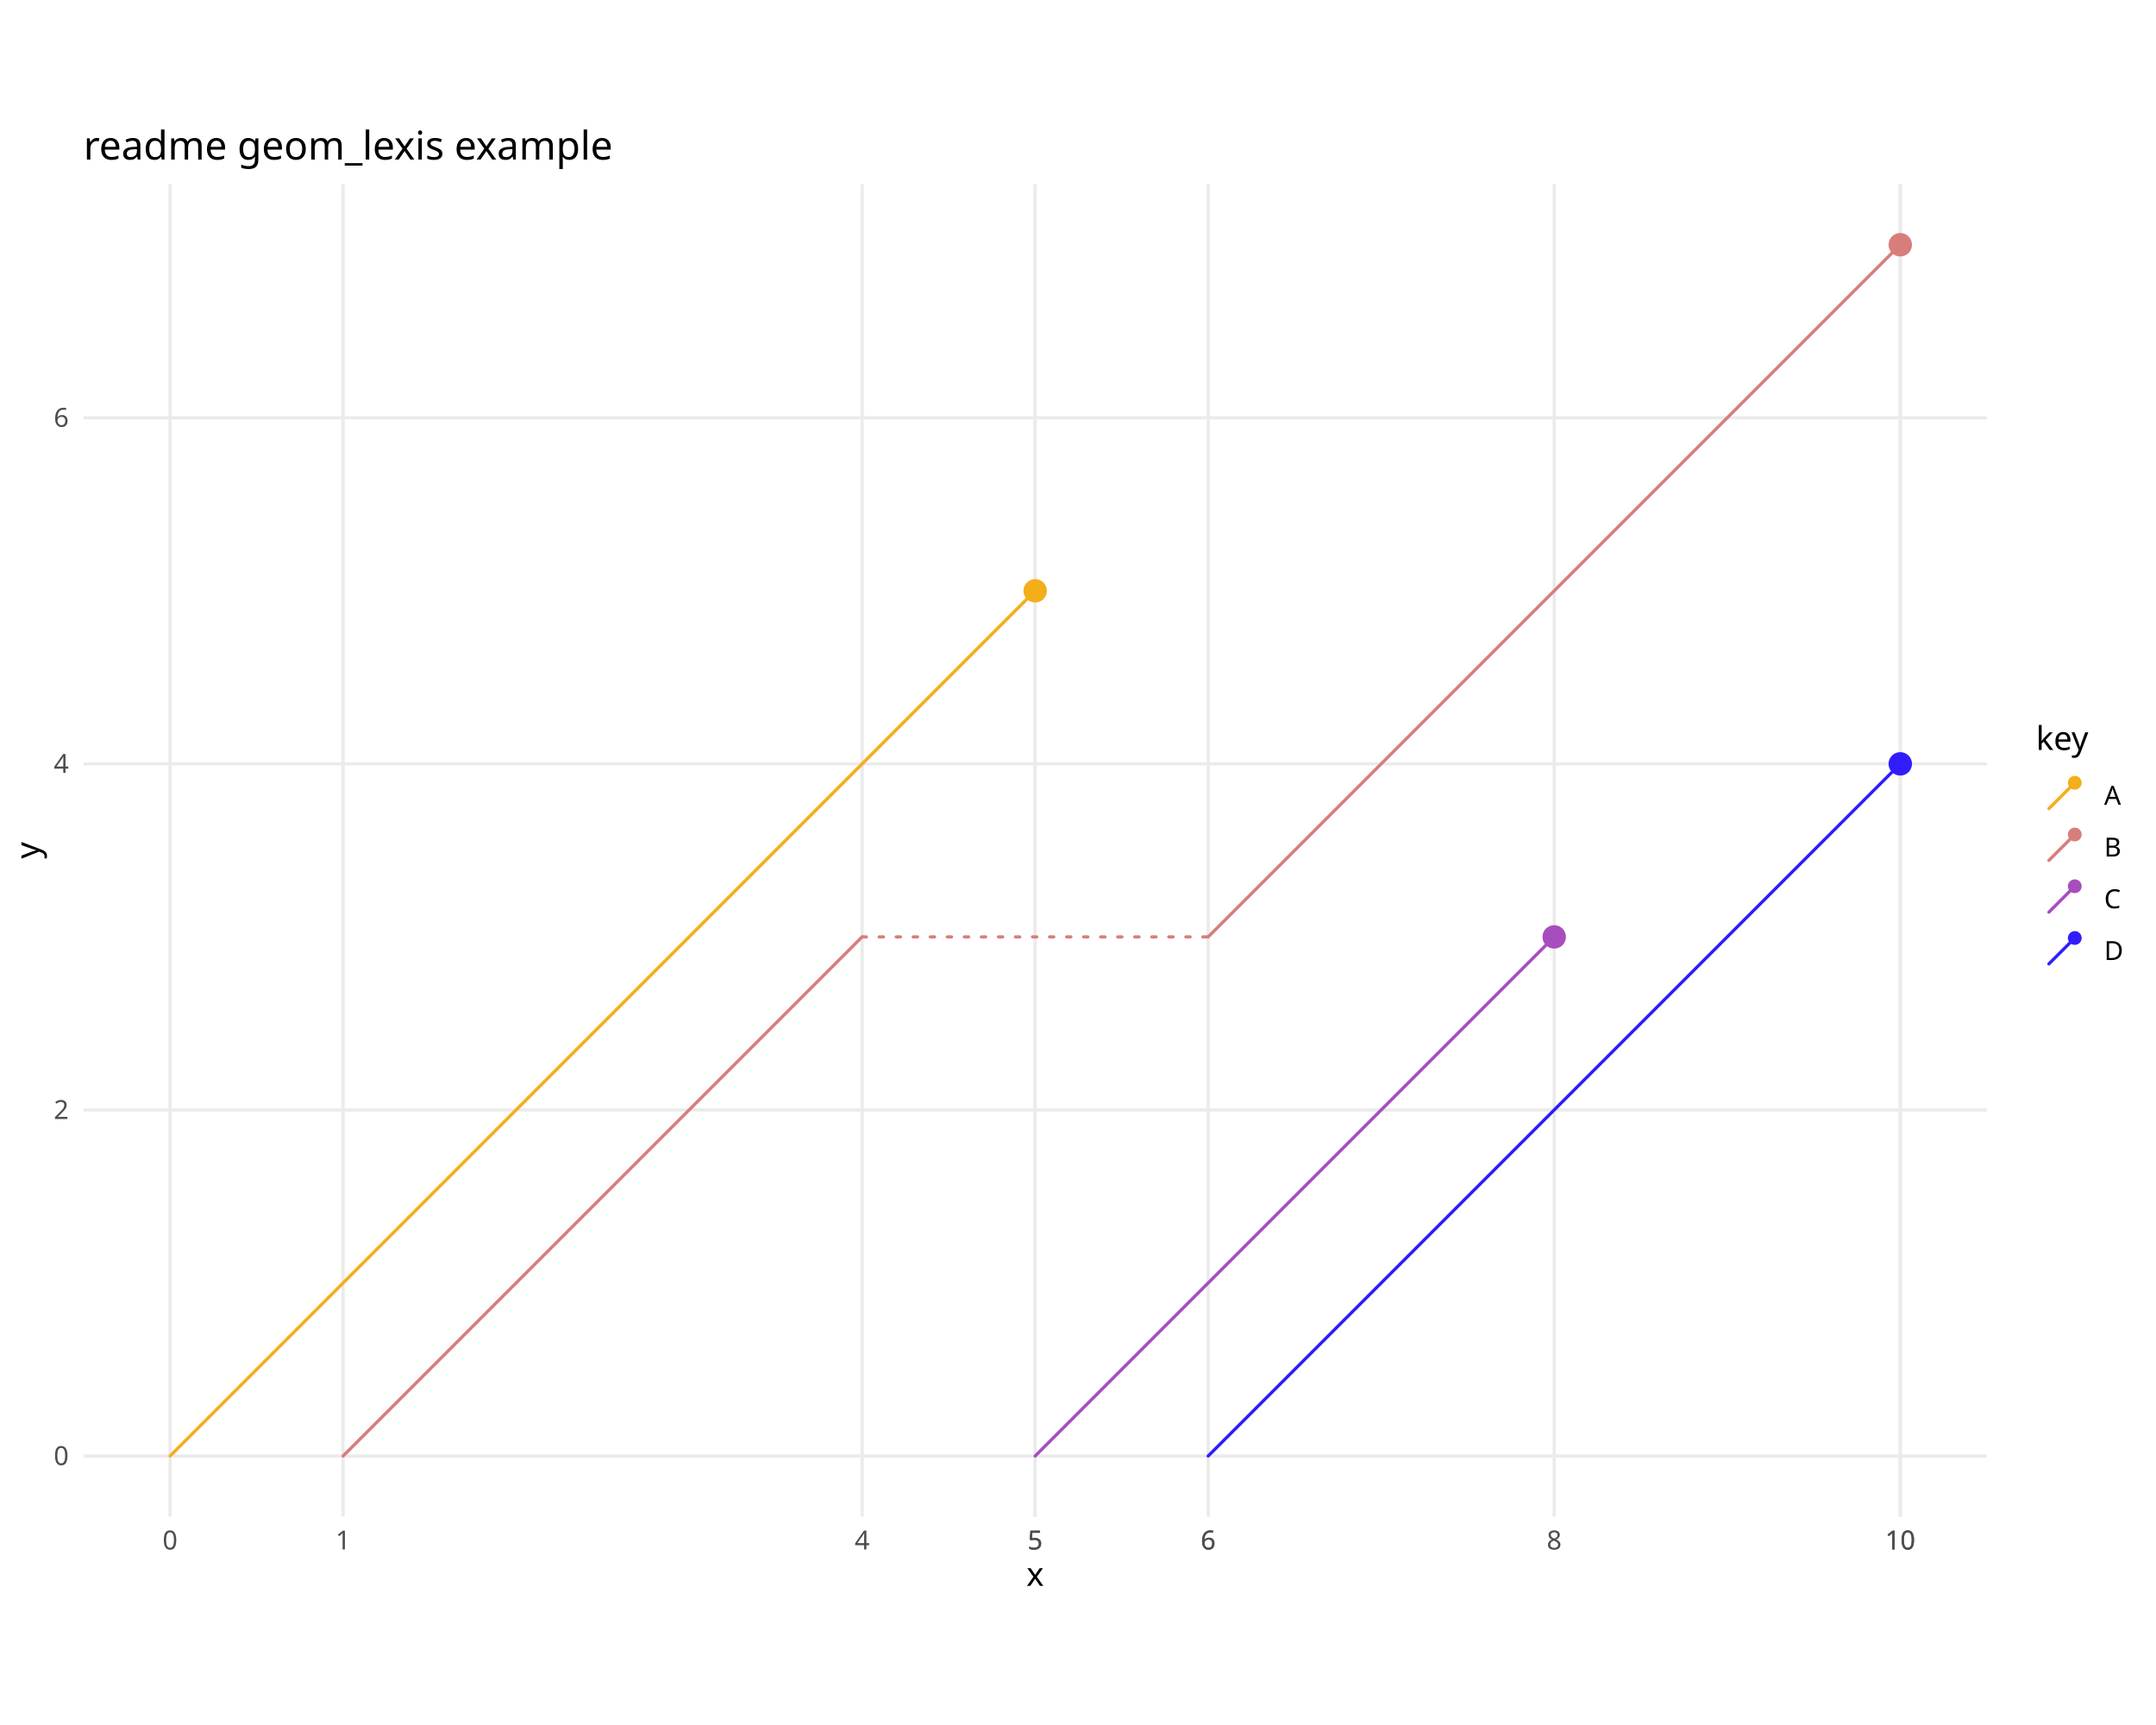
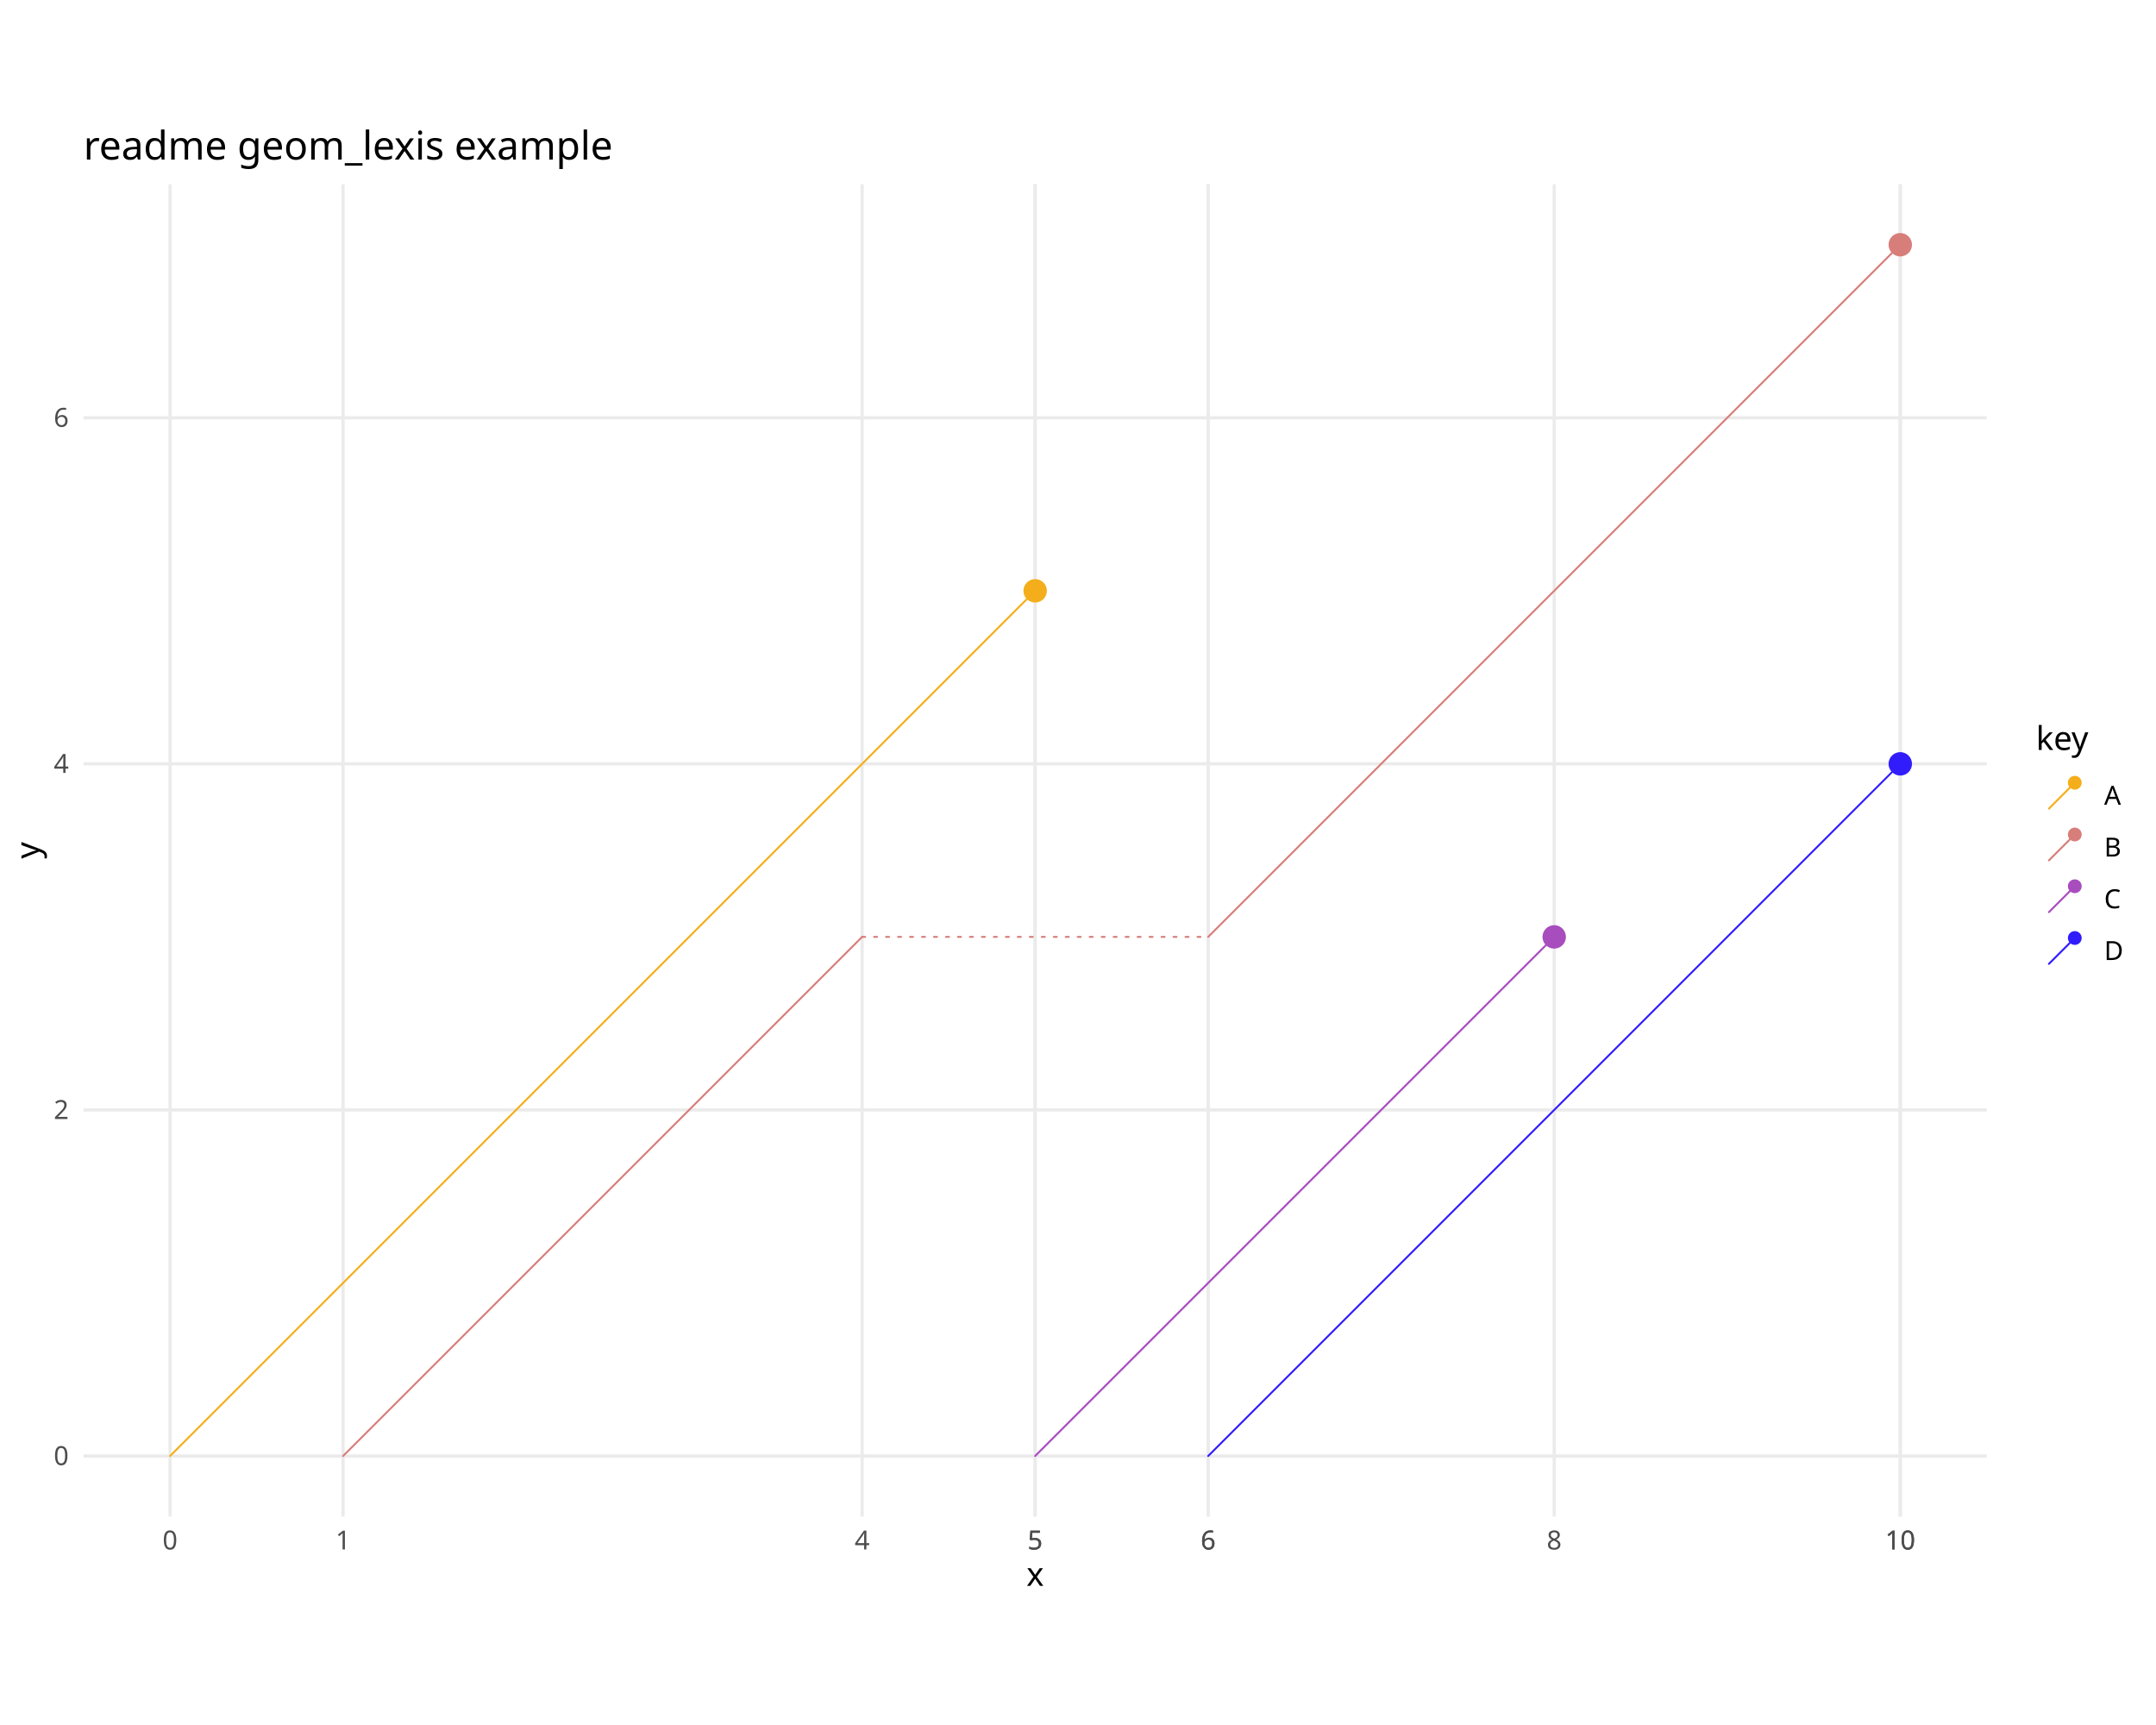
<svg xmlns="http://www.w3.org/2000/svg" class="svglite" data-engine-version="2.0" width="720.00pt" height="576.00pt" viewBox="0 0 720.00 576.00">
  <defs>
    <style type="text/css">
    .svglite line, .svglite polyline, .svglite polygon, .svglite path, .svglite rect, .svglite circle {
      fill: none;
      stroke: #000000;
      stroke-linecap: round;
      stroke-linejoin: round;
      stroke-miterlimit: 10.00;
    }
  </style>
  </defs>
  <rect width="100%" height="100%" style="stroke: none; fill: #FFFFFF;" />
  <defs>
    <clipPath id="cpMC4wMHw3MjAuMDB8MC4wMHw1NzYuMDA=">
      <rect x="0.00" y="0.00" width="720.00" height="576.00" />
    </clipPath>
  </defs>
  <g clip-path="url(#cpMC4wMHw3MjAuMDB8MC4wMHw1NzYuMDA=)">
</g>
  <defs>
    <clipPath id="cpMC4wMHw3MjAuMDB8MzguNzF8NTM3LjI5">
      <rect x="0.00" y="38.71" width="720.00" height="498.58" />
    </clipPath>
  </defs>
  <g clip-path="url(#cpMC4wMHw3MjAuMDB8MzguNzF8NTM3LjI5)">
</g>
  <g clip-path="url(#cpMC4wMHw3MjAuMDB8MC4wMHw1NzYuMDA=)">
</g>
  <defs>
    <clipPath id="cpMjcuOTB8NjYzLjQ5fDYxLjQ5fDUwNi40MA==">
      <rect x="27.90" y="61.49" width="635.59" height="444.91" />
    </clipPath>
  </defs>
  <g clip-path="url(#cpMjcuOTB8NjYzLjQ5fDYxLjQ5fDUwNi40MA==)">
    <polyline points="27.90,486.18 663.49,486.18 " style="stroke-width: 1.07; stroke: #EBEBEB; stroke-linecap: butt;" />
    <polyline points="27.90,370.62 663.49,370.62 " style="stroke-width: 1.07; stroke: #EBEBEB; stroke-linecap: butt;" />
    <polyline points="27.90,255.06 663.49,255.06 " style="stroke-width: 1.07; stroke: #EBEBEB; stroke-linecap: butt;" />
    <polyline points="27.90,139.50 663.49,139.50 " style="stroke-width: 1.07; stroke: #EBEBEB; stroke-linecap: butt;" />
    <polyline points="56.79,506.40 56.79,61.49 " style="stroke-width: 1.07; stroke: #EBEBEB; stroke-linecap: butt;" />
    <polyline points="114.57,506.40 114.57,61.49 " style="stroke-width: 1.07; stroke: #EBEBEB; stroke-linecap: butt;" />
    <polyline points="403.47,506.40 403.47,61.49 " style="stroke-width: 1.07; stroke: #EBEBEB; stroke-linecap: butt;" />
    <polyline points="345.69,506.40 345.69,61.49 " style="stroke-width: 1.07; stroke: #EBEBEB; stroke-linecap: butt;" />
    <polyline points="403.47,506.40 403.47,61.49 " style="stroke-width: 1.07; stroke: #EBEBEB; stroke-linecap: butt;" />
    <polyline points="345.69,506.40 345.69,61.49 " style="stroke-width: 1.07; stroke: #EBEBEB; stroke-linecap: butt;" />
    <polyline points="287.91,506.40 287.91,61.49 " style="stroke-width: 1.07; stroke: #EBEBEB; stroke-linecap: butt;" />
    <polyline points="634.60,506.40 634.60,61.49 " style="stroke-width: 1.07; stroke: #EBEBEB; stroke-linecap: butt;" />
    <polyline points="519.03,506.40 519.03,61.49 " style="stroke-width: 1.07; stroke: #EBEBEB; stroke-linecap: butt;" />
    <polyline points="634.60,506.40 634.60,61.49 " style="stroke-width: 1.07; stroke: #EBEBEB; stroke-linecap: butt;" />
-     <line x1="56.79" y1="486.18" x2="345.69" y2="197.28" style="stroke-width: 1.07; stroke: #F4AE1B;" />
+     <line x1="56.79" y1="486.18" x2="345.69" y2="197.28" style="stroke-width: 0.64; stroke: #F4AE1B;" />
    <circle cx="345.69" cy="197.28" r="3.56" style="stroke-width: 0.71; stroke: #F4AE1B; fill: #F4AE1B;" />
-     <line x1="114.57" y1="486.18" x2="287.91" y2="312.84" style="stroke-width: 1.07; stroke: #D77E7B;" />
-     <line x1="287.91" y1="312.84" x2="403.47" y2="312.84" style="stroke-width: 1.07; stroke: #D77E7B; stroke-dasharray: 1.42,4.27;" />
-     <line x1="403.47" y1="312.84" x2="634.60" y2="81.72" style="stroke-width: 1.07; stroke: #D77E7B;" />
+     <line x1="114.57" y1="486.18" x2="287.91" y2="312.84" style="stroke-width: 0.64; stroke: #D77E7B;" />
+     <line x1="287.91" y1="312.84" x2="403.47" y2="312.84" style="stroke-width: 0.64; stroke: #D77E7B; stroke-dasharray: 1.00,3.00;" />
+     <line x1="403.47" y1="312.84" x2="634.60" y2="81.72" style="stroke-width: 0.64; stroke: #D77E7B;" />
    <circle cx="634.60" cy="81.72" r="3.56" style="stroke-width: 0.71; stroke: #D77E7B; fill: #D77E7B;" />
-     <line x1="345.69" y1="486.18" x2="519.03" y2="312.84" style="stroke-width: 1.07; stroke: #A84DBD;" />
+     <line x1="345.69" y1="486.18" x2="519.03" y2="312.84" style="stroke-width: 0.64; stroke: #A84DBD;" />
    <circle cx="519.03" cy="312.84" r="3.56" style="stroke-width: 0.71; stroke: #A84DBD; fill: #A84DBD;" />
-     <line x1="403.47" y1="486.18" x2="634.60" y2="255.06" style="stroke-width: 1.07; stroke: #311DFC;" />
+     <line x1="403.47" y1="486.18" x2="634.60" y2="255.06" style="stroke-width: 0.64; stroke: #311DFC;" />
    <circle cx="634.60" cy="255.06" r="3.56" style="stroke-width: 0.71; stroke: #311DFC; fill: #311DFC;" />
  </g>
  <g clip-path="url(#cpMC4wMHw3MjAuMDB8MC4wMHw1NzYuMDA=)">
    <text x="22.97" y="489.21" text-anchor="end" style="font-size: 8.80px; fill: #4D4D4D; font-family: sans;" textLength="4.89px" lengthAdjust="spacingAndGlyphs">0</text>
    <text x="22.97" y="373.65" text-anchor="end" style="font-size: 8.80px; fill: #4D4D4D; font-family: sans;" textLength="4.89px" lengthAdjust="spacingAndGlyphs">2</text>
    <text x="22.97" y="258.09" text-anchor="end" style="font-size: 8.80px; fill: #4D4D4D; font-family: sans;" textLength="4.89px" lengthAdjust="spacingAndGlyphs">4</text>
    <text x="22.97" y="142.52" text-anchor="end" style="font-size: 8.80px; fill: #4D4D4D; font-family: sans;" textLength="4.89px" lengthAdjust="spacingAndGlyphs">6</text>
    <text x="56.79" y="517.39" text-anchor="middle" style="font-size: 8.80px; fill: #4D4D4D; font-family: sans;" textLength="4.89px" lengthAdjust="spacingAndGlyphs">0</text>
    <text x="114.57" y="517.39" text-anchor="middle" style="font-size: 8.80px; fill: #4D4D4D; font-family: sans;" textLength="4.89px" lengthAdjust="spacingAndGlyphs">1</text>
    <text x="403.47" y="517.39" text-anchor="middle" style="font-size: 8.80px; fill: #4D4D4D; font-family: sans;" textLength="4.89px" lengthAdjust="spacingAndGlyphs">6</text>
    <text x="345.69" y="517.39" text-anchor="middle" style="font-size: 8.80px; fill: #4D4D4D; font-family: sans;" textLength="4.89px" lengthAdjust="spacingAndGlyphs">5</text>
    <text x="403.47" y="517.39" text-anchor="middle" style="font-size: 8.80px; fill: #4D4D4D; font-family: sans;" textLength="4.89px" lengthAdjust="spacingAndGlyphs">6</text>
    <text x="345.69" y="517.39" text-anchor="middle" style="font-size: 8.80px; fill: #4D4D4D; font-family: sans;" textLength="4.89px" lengthAdjust="spacingAndGlyphs">5</text>
    <text x="287.91" y="517.39" text-anchor="middle" style="font-size: 8.80px; fill: #4D4D4D; font-family: sans;" textLength="4.89px" lengthAdjust="spacingAndGlyphs">4</text>
    <text x="634.60" y="517.39" text-anchor="middle" style="font-size: 8.80px; fill: #4D4D4D; font-family: sans;" textLength="9.79px" lengthAdjust="spacingAndGlyphs">10</text>
    <text x="519.03" y="517.39" text-anchor="middle" style="font-size: 8.80px; fill: #4D4D4D; font-family: sans;" textLength="4.89px" lengthAdjust="spacingAndGlyphs">8</text>
    <text x="634.60" y="517.39" text-anchor="middle" style="font-size: 8.80px; fill: #4D4D4D; font-family: sans;" textLength="9.79px" lengthAdjust="spacingAndGlyphs">10</text>
    <text x="345.69" y="529.53" text-anchor="middle" style="font-size: 11.00px; font-family: sans;" textLength="5.50px" lengthAdjust="spacingAndGlyphs">x</text>
    <text transform="translate(13.05,283.95) rotate(-90)" text-anchor="middle" style="font-size: 11.00px; font-family: sans;" textLength="5.50px" lengthAdjust="spacingAndGlyphs">y</text>
    <text x="679.92" y="250.43" style="font-size: 11.00px; font-family: sans;" textLength="17.13px" lengthAdjust="spacingAndGlyphs">key</text>
-     <line x1="684.24" y1="270.01" x2="692.88" y2="261.37" style="stroke-width: 1.07; stroke: #F4AE1B;" />
+     <line x1="684.24" y1="270.01" x2="692.88" y2="261.37" style="stroke-width: 0.64; stroke: #F4AE1B;" />
    <circle cx="692.88" cy="261.37" r="1.95" style="stroke-width: 0.71; stroke: #F4AE1B; fill: #F4AE1B;" />
-     <line x1="684.24" y1="287.29" x2="692.88" y2="278.65" style="stroke-width: 1.07; stroke: #D77E7B;" />
+     <line x1="684.24" y1="287.29" x2="692.88" y2="278.65" style="stroke-width: 0.64; stroke: #D77E7B;" />
    <circle cx="692.88" cy="278.65" r="1.95" style="stroke-width: 0.71; stroke: #D77E7B; fill: #D77E7B;" />
-     <line x1="684.24" y1="304.57" x2="692.88" y2="295.93" style="stroke-width: 1.07; stroke: #A84DBD;" />
+     <line x1="684.24" y1="304.57" x2="692.88" y2="295.93" style="stroke-width: 0.64; stroke: #A84DBD;" />
    <circle cx="692.88" cy="295.93" r="1.95" style="stroke-width: 0.71; stroke: #A84DBD; fill: #A84DBD;" />
-     <line x1="684.24" y1="321.85" x2="692.88" y2="313.21" style="stroke-width: 1.07; stroke: #311DFC;" />
+     <line x1="684.24" y1="321.85" x2="692.88" y2="313.21" style="stroke-width: 0.64; stroke: #311DFC;" />
    <circle cx="692.88" cy="313.21" r="1.95" style="stroke-width: 0.71; stroke: #311DFC; fill: #311DFC;" />
    <text x="702.68" y="268.72" style="font-size: 8.80px; font-family: sans;" textLength="5.87px" lengthAdjust="spacingAndGlyphs">A</text>
    <text x="702.68" y="286.00" style="font-size: 8.80px; font-family: sans;" textLength="5.87px" lengthAdjust="spacingAndGlyphs">B</text>
    <text x="702.68" y="303.28" style="font-size: 8.80px; font-family: sans;" textLength="6.36px" lengthAdjust="spacingAndGlyphs">C</text>
    <text x="702.68" y="320.56" style="font-size: 8.80px; font-family: sans;" textLength="6.36px" lengthAdjust="spacingAndGlyphs">D</text>
    <text x="27.90" y="53.27" style="font-size: 13.20px; font-family: sans;" textLength="168.78px" lengthAdjust="spacingAndGlyphs">readme geom_lexis example</text>
  </g>
</svg>
